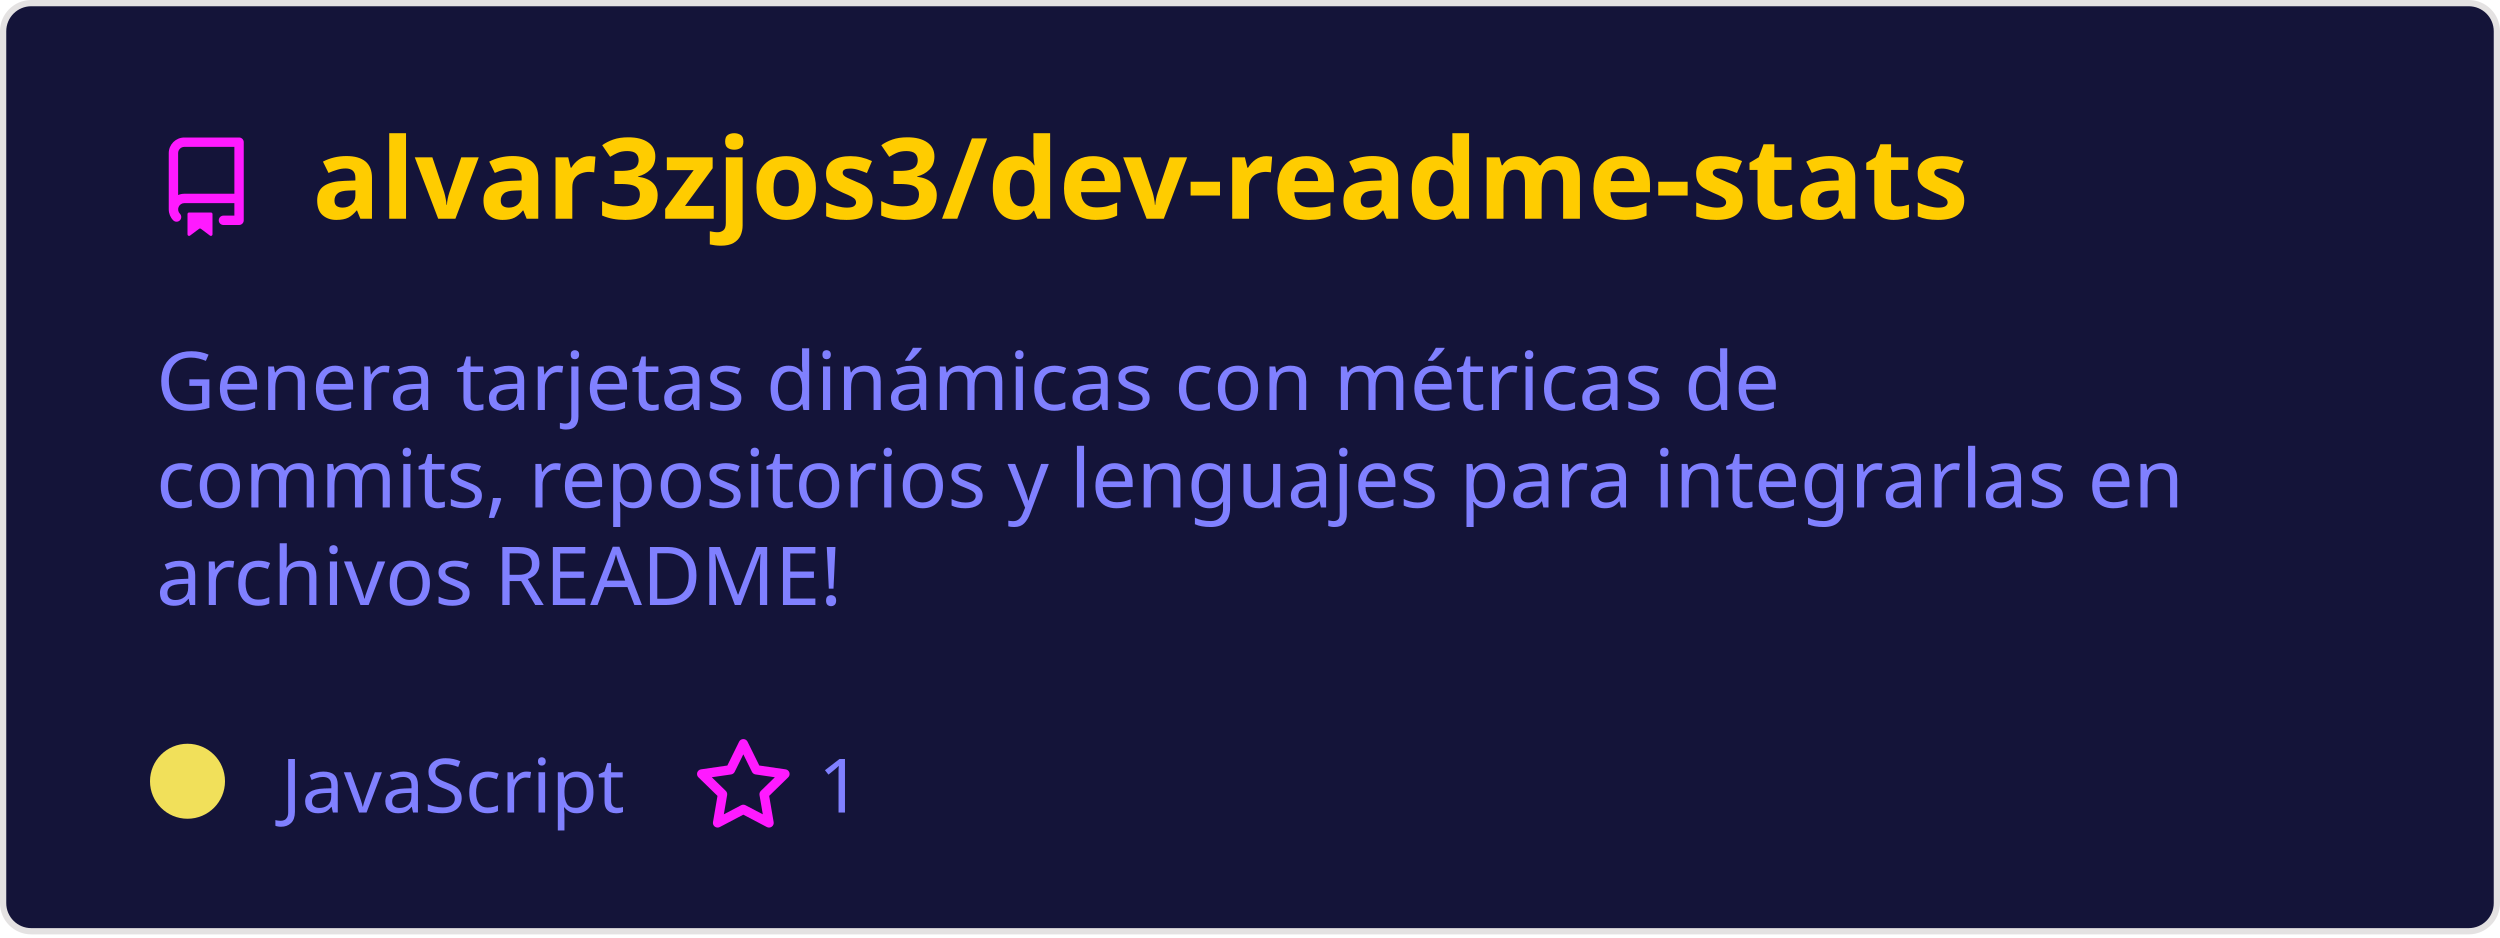
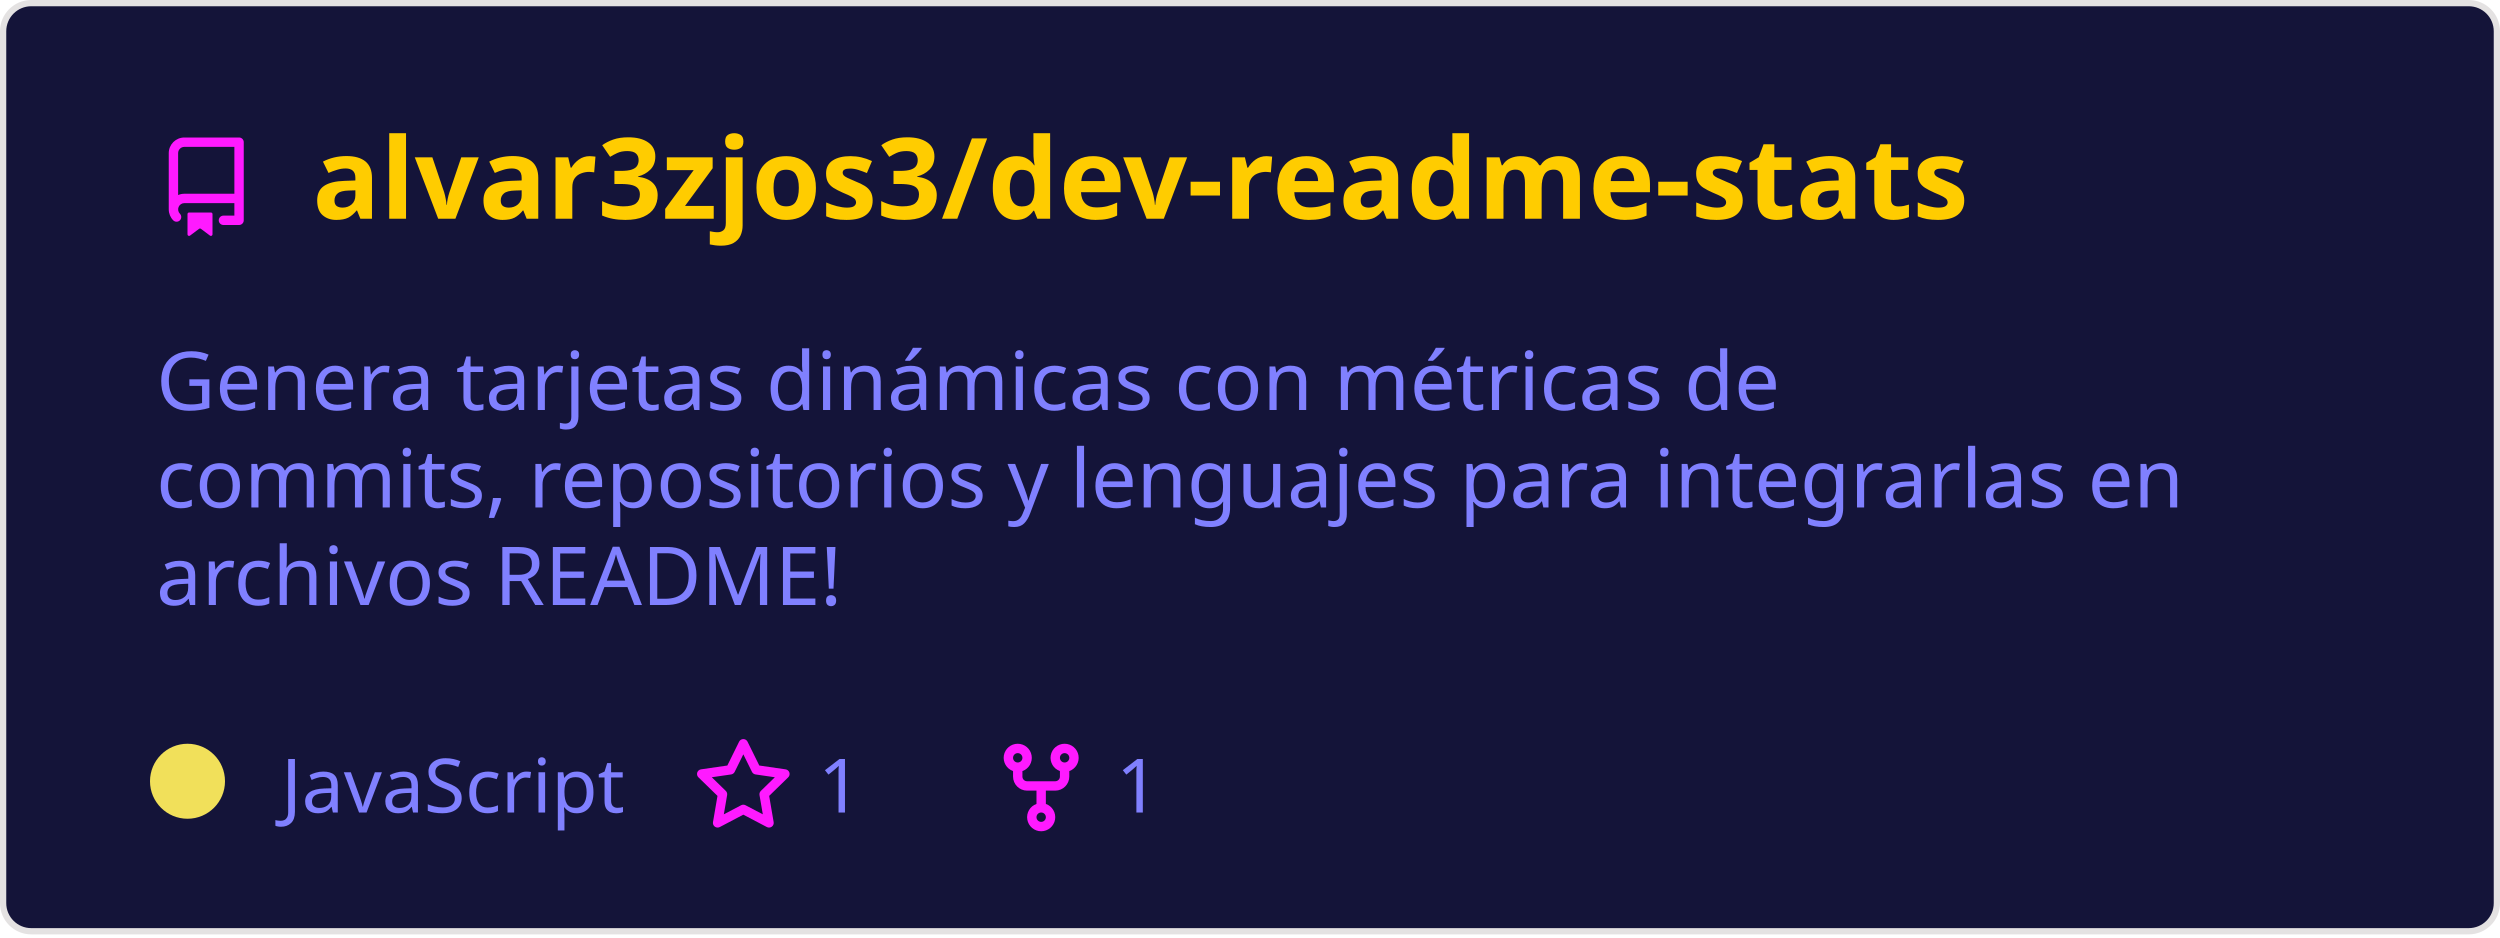
<svg xmlns="http://www.w3.org/2000/svg" width="400" height="150" viewBox="0 0 400 150" fill="none" role="img" aria-labelledby="descId">
  <style>
          .header {
            font: 600 18px 'Segoe UI', Ubuntu, Sans-Serif;
            fill: #ffcc00;
            animation: fadeInAnimation 0.8s ease-in-out forwards;
          }
          @supports(-moz-appearance: auto) {
            /* El selector detecta Firefox */
            .header { font-size: 15.5px; }
          }
          
    .description { font: 400 13px 'Segoe UI', Ubuntu, Sans-Serif; fill: #8080ff }
    .gray { font: 400 12px 'Segoe UI', Ubuntu, Sans-Serif; fill: #8080ff }
    .icon { fill: #ff1aff }
    .badge { font: 600 11px 'Segoe UI', Ubuntu, Sans-Serif; }
    .badge rect { opacity: 0.2 }
  

          
      /* Animaciones */
      @keyframes scaleInAnimation {
        from {
          transform: translate(-5px, 5px) scale(0);
        }
        to {
          transform: translate(-5px, 5px) scale(1);
        }
      }
      @keyframes fadeInAnimation {
        from {
          opacity: 0;
        }
        to {
          opacity: 1;
        }
      }
    
          * { animation-duration: 0s !important; animation-delay: 0s !important; }
        </style>
  <rect data-testid="card-bg" x="0.5" y="0.5" rx="4.5" height="99%" stroke="#e4e2e2" width="399" fill="#141439" stroke-opacity="1" />
  <g data-testid="card-title" transform="translate(25, 35)">
    <g transform="translate(0, 0)">
      <svg class="icon" x="0" y="-13" viewBox="0 0 16 16" version="1.1" width="16" height="16">
        <path fill-rule="evenodd" d="M2 2.5A2.5 2.5 0 014.5 0h8.75a.75.75 0 01.75.75v12.5a.75.75 0 01-.75.75h-2.5a.75.75 0 110-1.5h1.75v-2h-8a1 1 0 00-.714 1.7.75.75 0 01-1.072 1.05A2.495 2.495 0 012 11.5v-9zm10.5-1V9h-8c-.356 0-.694.074-1 .208V2.5a1 1 0 011-1h8zM5 12.25v3.25a.25.25 0 00.4.2l1.45-1.087a.25.25 0 01.3 0L8.6 15.7a.25.25 0 00.4-.2v-3.25a.25.25 0 00-.25-.25h-3.5a.25.25 0 00-.25.25z" />
      </svg>
    </g>
    <g transform="translate(25, 0)">
      <text x="0" y="0" class="header" data-testid="header">alvar3zjos3/dev-readme-stats</text>
    </g>
  </g>
  <g data-testid="main-card-body" transform="translate(0, 55)">
    <text class="description" x="25" y="-5">
      <tspan dy="1.2em" x="25">Genera tarjetas dinámicas con métricas de</tspan>
      <tspan dy="1.2em" x="25">commits, repositorios y lenguajes para integrarlas en</tspan>
      <tspan dy="1.2em" x="25">archivos README!</tspan>
    </text>
    <g transform="translate(30, 75)">
      <g transform="translate(0, 0)">
        <g data-testid="primary-lang">
          <circle data-testid="lang-color" cx="0" cy="-5" r="6" fill="#f1e05a" />
          <text data-testid="lang-name" class="gray" x="15">JavaScript</text>
        </g>
      </g>
      <g transform="translate(80.93125, 0)">
        <g transform="translate(0, 0)">
          <svg class="icon" y="-12" viewBox="0 0 16 16" version="1.1" width="16" height="16">
            <path fill-rule="evenodd" d="M8 .25a.75.75 0 01.673.418l1.882 3.815 4.21.612a.75.75 0 01.416 1.279l-3.046 2.97.719 4.192a.75.75 0 01-1.088.791L8 12.347l-3.766 1.98a.75.75 0 01-1.088-.79l.72-4.194L.818 6.374a.75.75 0 01.416-1.28l4.21-.611L7.327.668A.75.75 0 018 .25zm0 2.445L6.615 5.5a.75.75 0 01-.564.41l-3.097.45 2.24 2.184a.75.75 0 01.216.664l-.528 3.084 2.769-1.456a.75.75 0 01.698 0l2.77 1.456-.53-3.084a.75.75 0 01.216-.664l2.24-2.183-3.096-.45a.75.75 0 01-.564-.41L8 2.694v.001z" />
          </svg>
        </g>
        <g transform="translate(20, 0)">
          <text data-testid="stargazers" class="gray">1</text>
        </g>
      </g>
+       <g transform="translate(128.5875, 0)">
+         <g transform="translate(0, 0)">
+           <svg class="icon" y="-12" viewBox="0 0 16 16" version="1.1" width="16" height="16">
+             <path fill-rule="evenodd" d="M5 3.25a.75.75 0 11-1.5 0 .75.75 0 011.5 0zm0 2.122a2.25 2.25 0 10-1.5 0v.878A2.25 2.25 0 005.75 8.5h1.5v2.128a2.251 2.251 0 101.5 0V8.5h1.5a2.25 2.25 0 002.25-2.25v-.878a2.25 2.25 0 10-1.5 0v.878a.75.75 0 01-.75.75h-4.5A.75.75 0 015 6.25v-.878zm3.75 7.378a.75.75 0 11-1.5 0 .75.75 0 011.5 0zm3-8.75a.75.75 0 100-1.5.75.75 0 000 1.5z" />
+           </svg>
+         </g>
+         <g transform="translate(20, 0)">
+           <text data-testid="forkcount" class="gray">1</text>
+         </g>
+       </g>
    </g>
  </g>
</svg>
